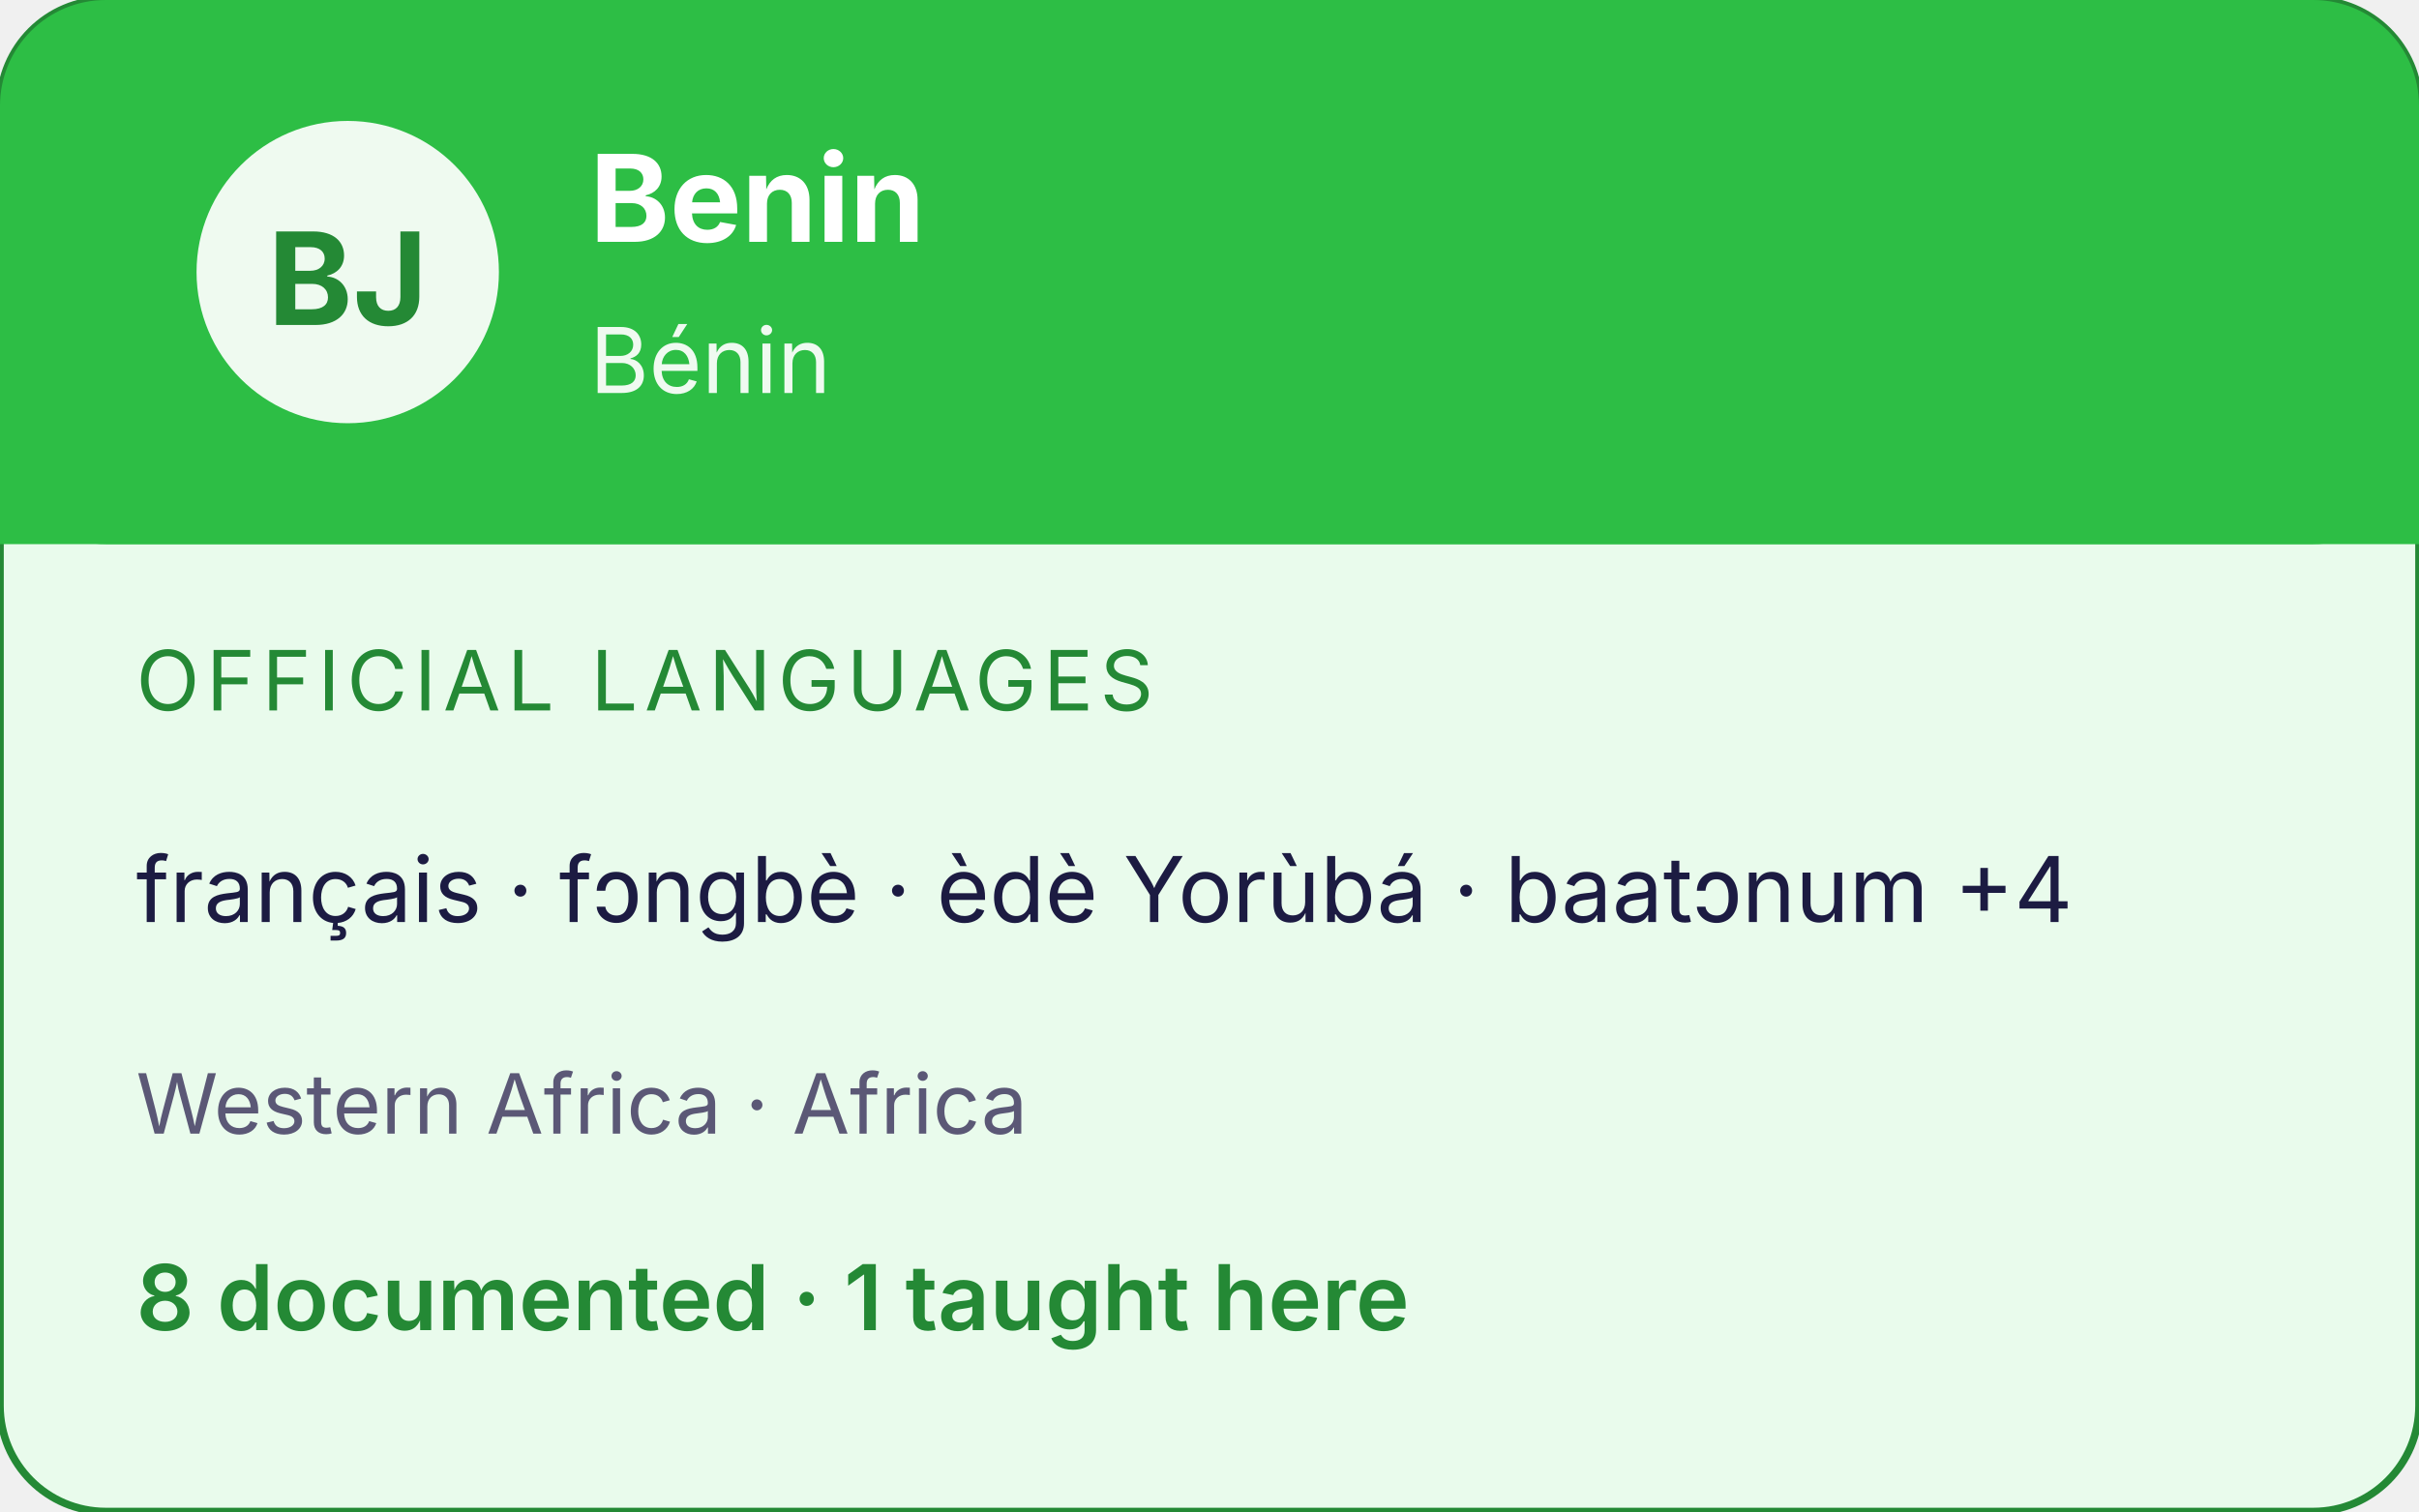
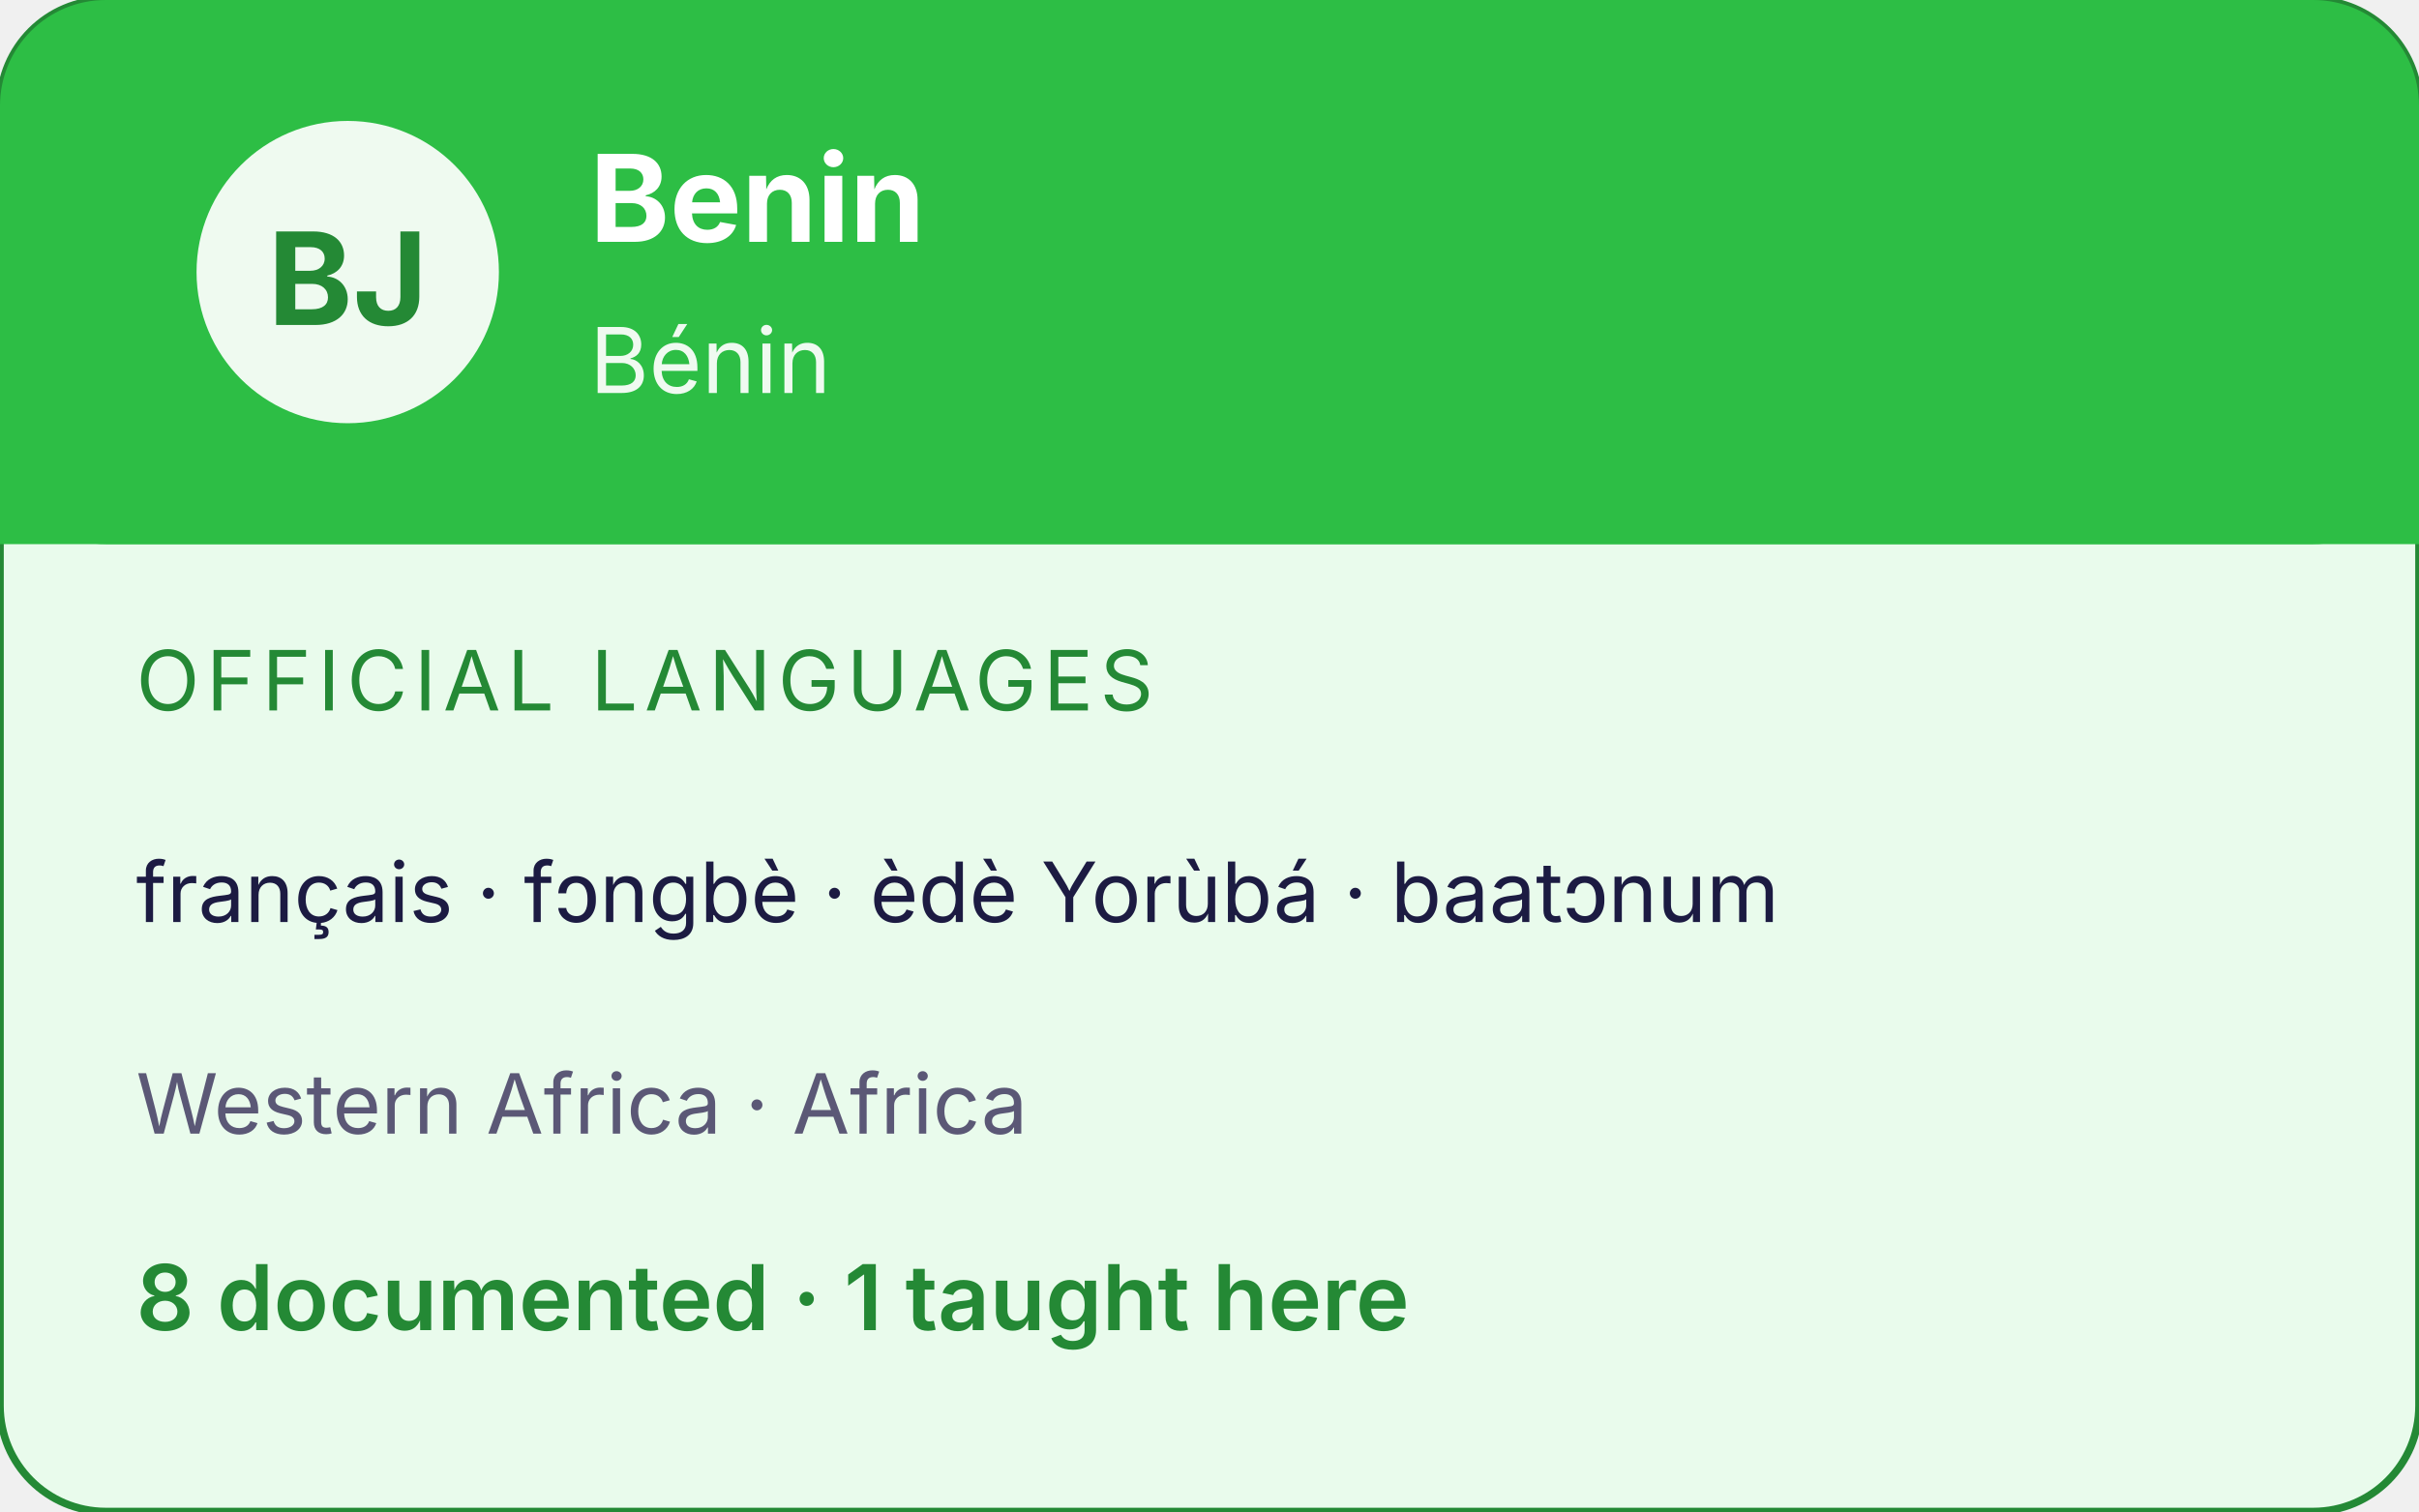
<svg xmlns="http://www.w3.org/2000/svg" viewBox="0 0 320 200" width="320" height="200" role="img" aria-label="Benin (BJ): français, fɔngbè, èdè Yorùbá, baatɔnum. 8 languages documented for this country, 1 of them has a course on EkGuru." font-family="system-ui,-apple-system,Segoe UI,sans-serif">
  <rect width="320" height="200" rx="14" fill="hsl(130 70% 95%)" stroke="hsl(130 58% 34%)" stroke-width="1" />
  <rect width="320" height="72" rx="14" fill="hsl(130 62% 46%)" />
  <rect y="58" width="320" height="14" fill="hsl(130 62% 46%)" />
  <circle cx="46" cy="36" r="20" fill="#fff" opacity=".92" />
  <text x="46" y="43" text-anchor="middle" font-size="17" font-weight="700" fill="hsl(130 58% 34%)">BJ</text>
  <text x="78" y="32" font-size="16" font-weight="700" fill="#fff">Benin</text>
  <text x="78" y="52" font-size="12" fill="#fff" opacity=".92">Bénin</text>
  <text x="18" y="94" font-size="11" letter-spacing=".08em" fill="hsl(130 58% 34%)">OFFICIAL LANGUAGES</text>
-   <text x="18" y="122" font-size="12" fill="#1c1b42">français · fɔngbè · èdè Yorùbá · baatɔnum +4</text>
+   <text x="18" y="122" font-size="11" fill="#1c1b42">français · fɔngbè · èdè Yorùbá · baatɔnum</text>
  <text x="18" y="150" font-size="11" fill="#5b5876">Western Africa · Africa</text>
  <text x="18" y="176" font-size="12" font-weight="600" fill="hsl(130 58% 34%)">8 documented · 1 taught here</text>
</svg>
